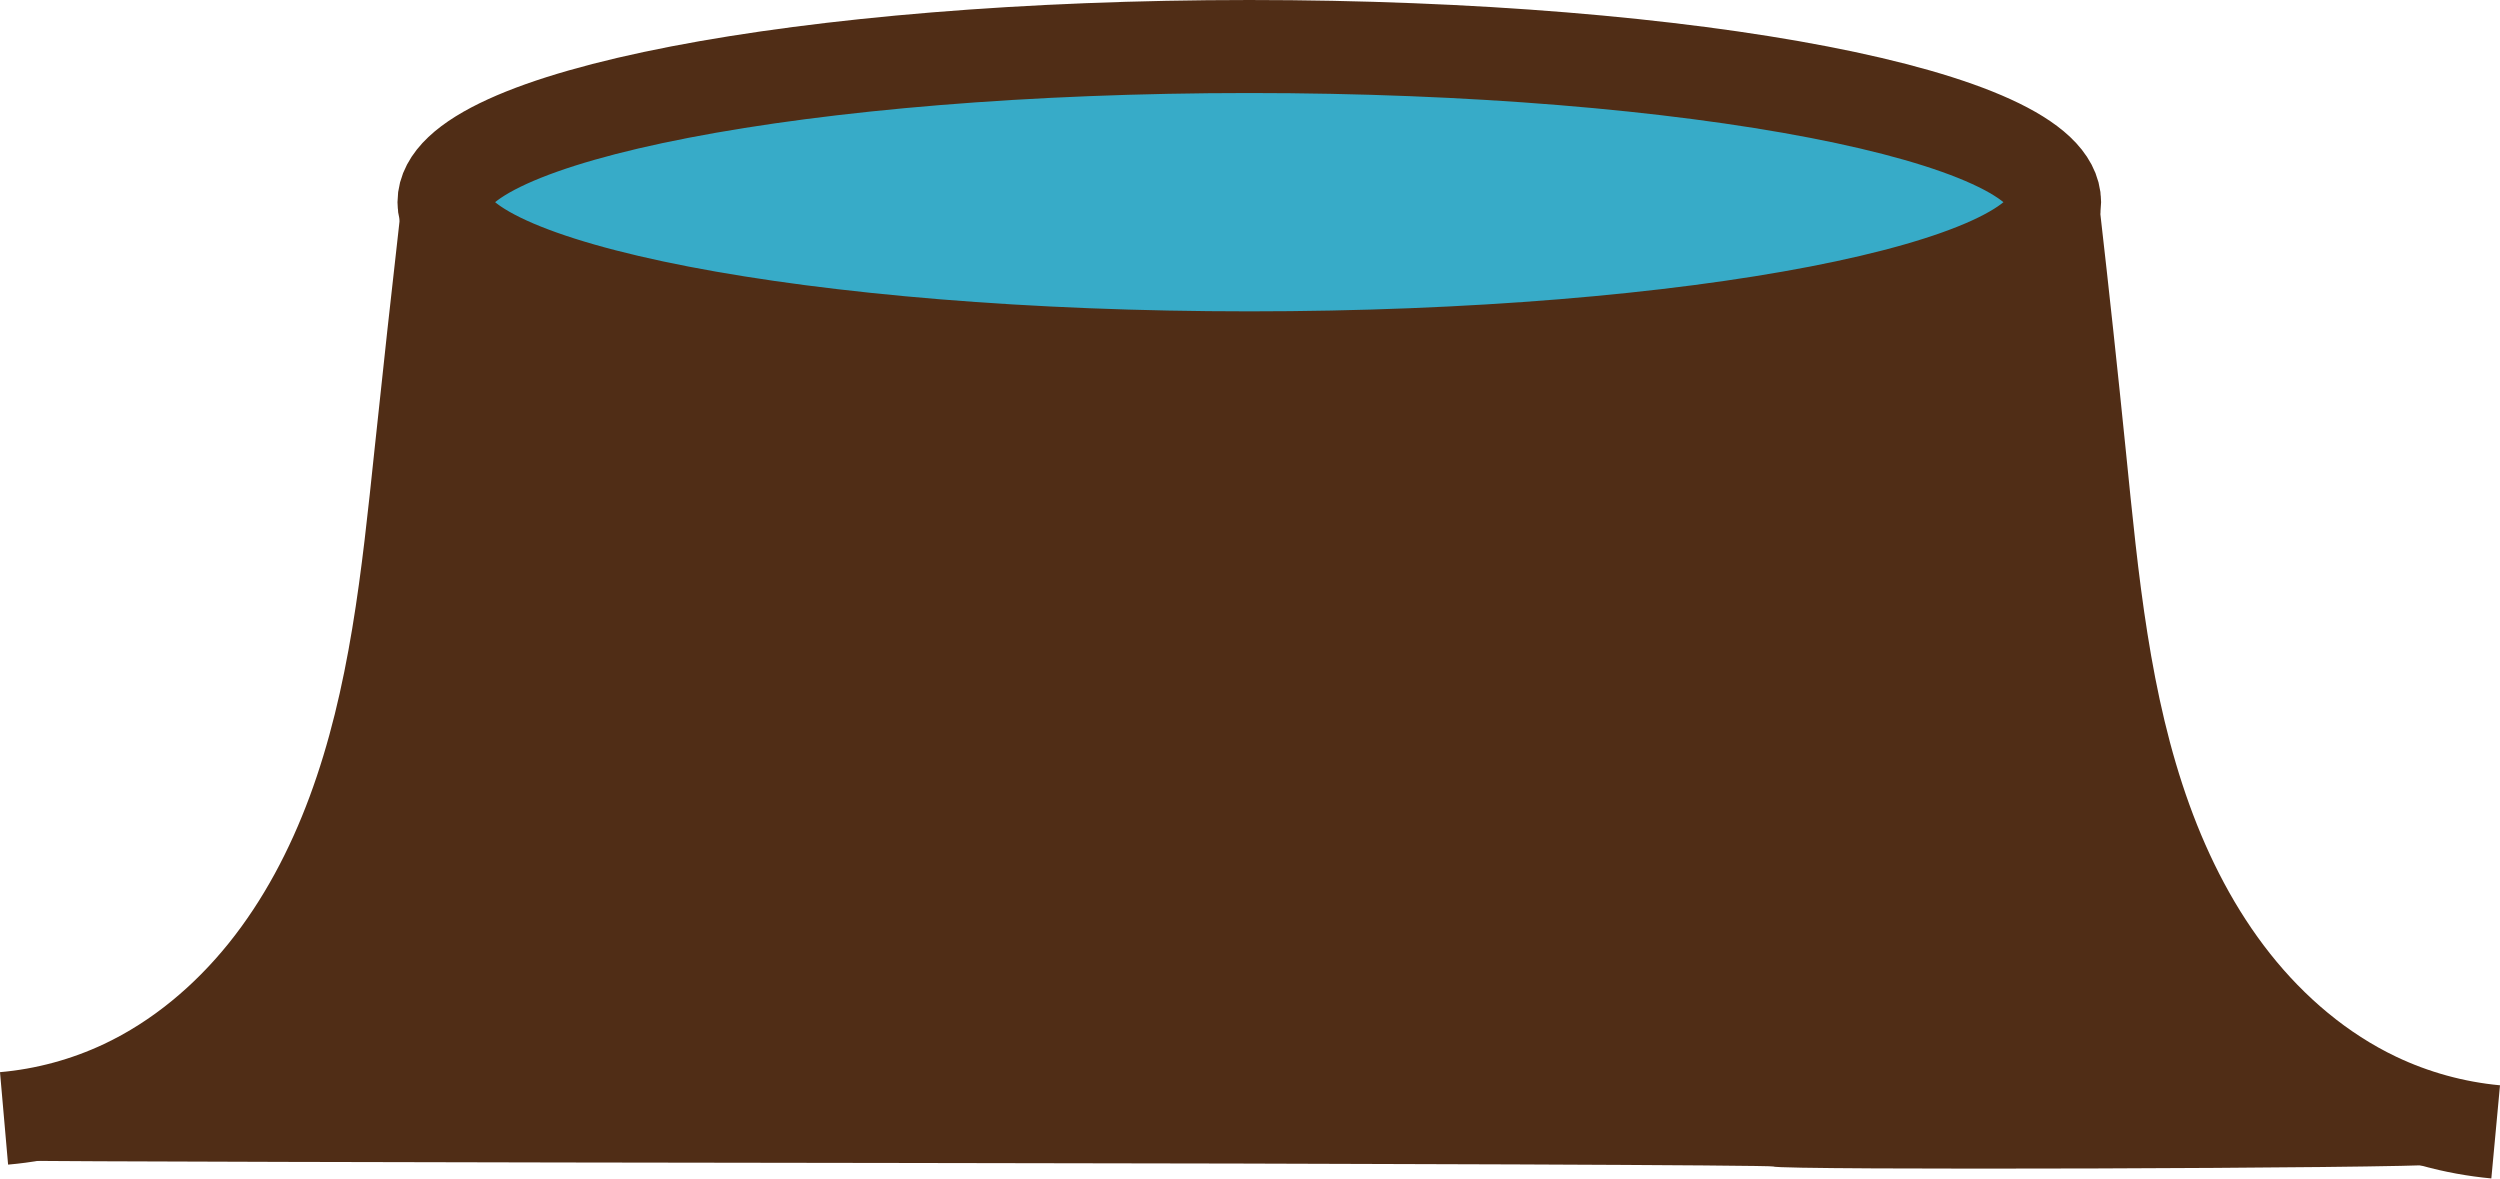
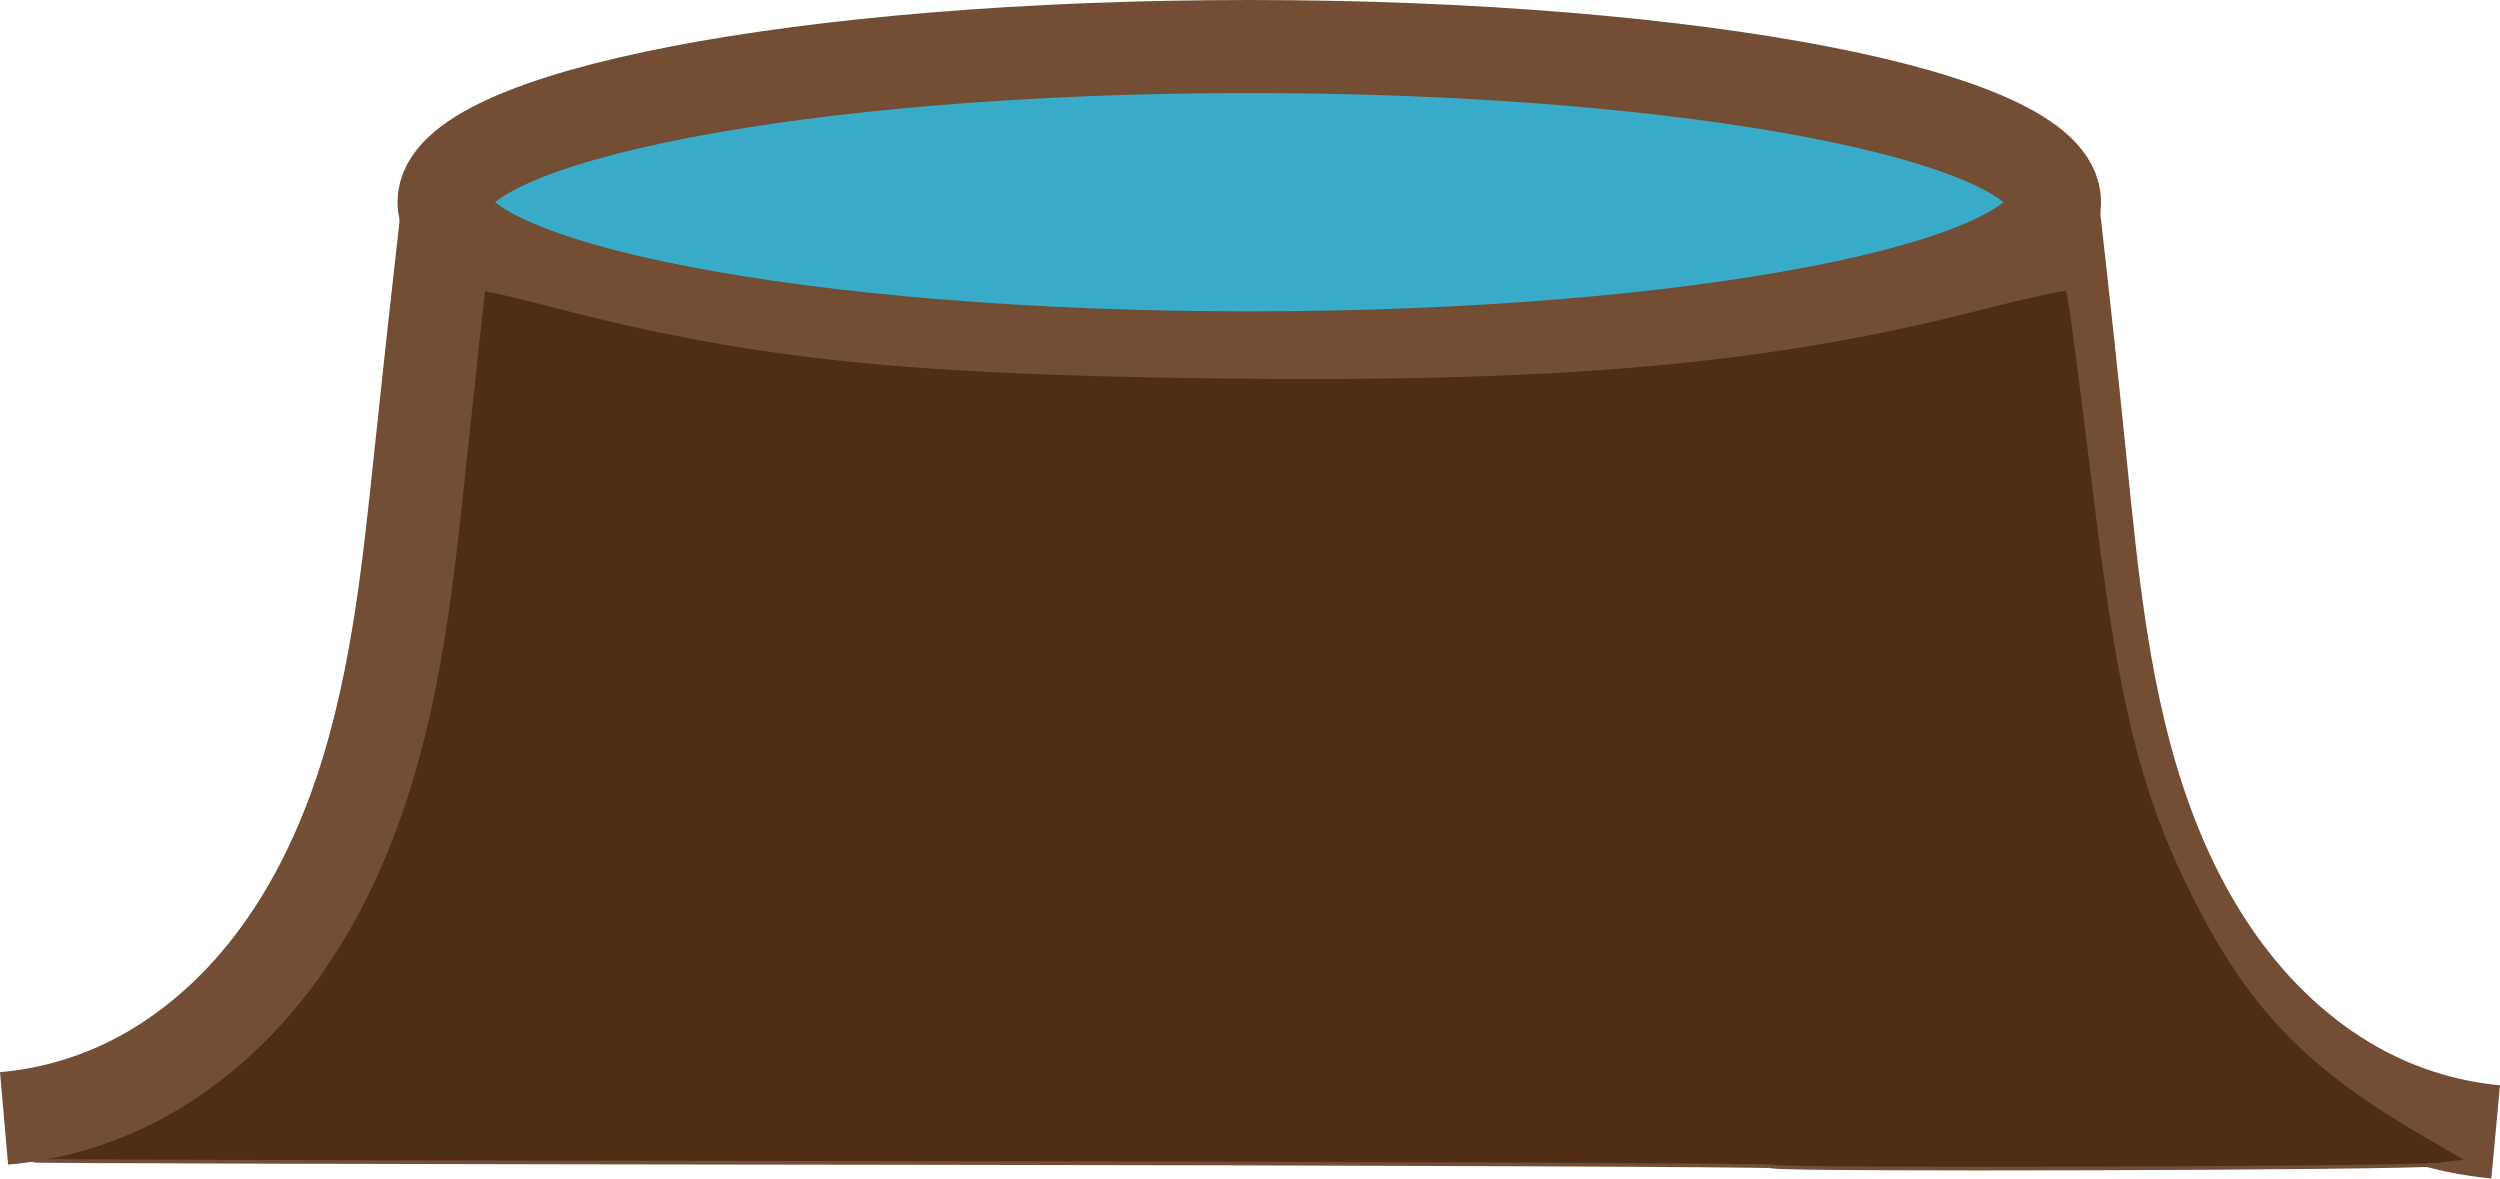
<svg xmlns="http://www.w3.org/2000/svg" width="193.174mm" height="91.058mm" viewBox="0 0 684.476 322.645" id="svg7031" version="1.1">
  <defs id="defs7033">
    </defs>
  <g id="layer1" transform="translate(-143.6705,-589.1479)">
-     <ellipse style="fill:#37abc8;fill-opacity:1;stroke:#502d16;stroke-width:25.47;stroke-linecap:round;stroke-miterlimit:4;stroke-dasharray:none;stroke-opacity:1" id="path7039" cx="485.714" cy="644.505" rx="220.48" ry="42.622" />
-     <path style="fill:none;fill-rule:evenodd;stroke:#502d16;stroke-width:25.612;stroke-linecap:butt;stroke-linejoin:miter;stroke-miterlimit:4;stroke-dasharray:none;stroke-opacity:1" d="m 705.865,647.959 c 2.521,22.035 4.895,44.087 7.123,66.153 3.401,33.684 6.552,67.827 18.062,99.665 5.755,15.919 13.609,31.169 24.12,44.437 10.511,13.269 23.74,24.526 39.023,31.806 10.28,4.897 21.428,7.966 32.767,9.021" id="path7637" />
-     <path style="fill:#502d16;fill-opacity:1;stroke:none;stroke-width:1px;stroke-linecap:butt;stroke-linejoin:miter;stroke-opacity:1" d="m 629.213,908.525 c -0.391,-0.383 -107.963,-0.819 -239.049,-0.968 -131.086,-0.149 -238.167,-0.428 -237.957,-0.62 0.21,-0.192 5.961,-2.454 12.782,-5.025 30.69,-11.57 59.049,-38.898 74.992,-72.263 12.701,-26.583 18.14,-50.08 26.766,-115.632 3.273,-24.872 6.288,-45.553 6.7,-45.957 0.412,-0.404 8.647,1.344 18.3,3.886 55.686,14.662 96.058,19.145 182.67,20.284 96.678,1.271 152.885,-3.703 211.526,-18.719 12.613,-3.23 23.249,-5.563 23.635,-5.185 0.717,0.703 1.822,8.841 8.651,63.713 6.134,49.289 12.157,73.615 24.533,99.089 15.818,32.558 31.362,49.196 63.559,68.036 l 13.396,7.838 -8.208,0.965 c -9.348,1.099 -181.204,1.625 -182.293,0.557 z" id="path3351" />
-     <path style="fill:none;fill-rule:evenodd;stroke:#502d16;stroke-width:25.41;stroke-linecap:butt;stroke-linejoin:miter;stroke-miterlimit:4;stroke-dasharray:none;stroke-opacity:1" d="m 265.984,648.441 c -2.466,21.675 -4.842,43.36 -7.13,65.054 -3.501,33.208 -6.889,66.859 -18.494,98.169 -5.803,15.655 -13.667,30.632 -24.124,43.649 -10.456,13.016 -23.563,24.041 -38.661,31.168 -10.295,4.859 -21.456,7.878 -32.797,8.871" id="path7637-2" />
+     <ellipse style="fill:#37abc8;fill-opacity:1;stroke:#734e35;stroke-width:25.47;stroke-linecap:round;stroke-miterlimit:4;stroke-dasharray:none;stroke-opacity:1" id="path7039" cx="485.714" cy="644.505" rx="220.48" ry="42.622" />
+     <path style="fill:none;fill-rule:evenodd;stroke:#734e35;stroke-width:25.612;stroke-linecap:butt;stroke-linejoin:miter;stroke-miterlimit:4;stroke-dasharray:none;stroke-opacity:1" d="m 705.865,647.959 c 2.521,22.035 4.895,44.087 7.123,66.153 3.401,33.684 6.552,67.827 18.062,99.665 5.755,15.919 13.609,31.169 24.12,44.437 10.511,13.269 23.74,24.526 39.023,31.806 10.28,4.897 21.428,7.966 32.767,9.021" id="path7637" />
+     <path style="fill:#502d16;fill-opacity:1;stroke:#734e35;stroke-width:1px;stroke-linecap:butt;stroke-linejoin:miter;stroke-opacity:1" d="m 629.213,908.525 c -0.391,-0.383 -107.963,-0.819 -239.049,-0.968 -131.086,-0.149 -238.167,-0.428 -237.957,-0.62 0.21,-0.192 5.961,-2.454 12.782,-5.025 30.69,-11.57 59.049,-38.898 74.992,-72.263 12.701,-26.583 18.14,-50.08 26.766,-115.632 3.273,-24.872 6.288,-45.553 6.7,-45.957 0.412,-0.404 8.647,1.344 18.3,3.886 55.686,14.662 96.058,19.145 182.67,20.284 96.678,1.271 152.885,-3.703 211.526,-18.719 12.613,-3.23 23.249,-5.563 23.635,-5.185 0.717,0.703 1.822,8.841 8.651,63.713 6.134,49.289 12.157,73.615 24.533,99.089 15.818,32.558 31.362,49.196 63.559,68.036 l 13.396,7.838 -8.208,0.965 c -9.348,1.099 -181.204,1.625 -182.293,0.557 z" id="path3351" />
+     <path style="fill:none;fill-rule:evenodd;stroke:#734e35;stroke-width:25.41;stroke-linecap:butt;stroke-linejoin:miter;stroke-miterlimit:4;stroke-dasharray:none;stroke-opacity:1" d="m 265.984,648.441 c -2.466,21.675 -4.842,43.36 -7.13,65.054 -3.501,33.208 -6.889,66.859 -18.494,98.169 -5.803,15.655 -13.667,30.632 -24.124,43.649 -10.456,13.016 -23.563,24.041 -38.661,31.168 -10.295,4.859 -21.456,7.878 -32.797,8.871" id="path7637-2" />
  </g>
</svg>
